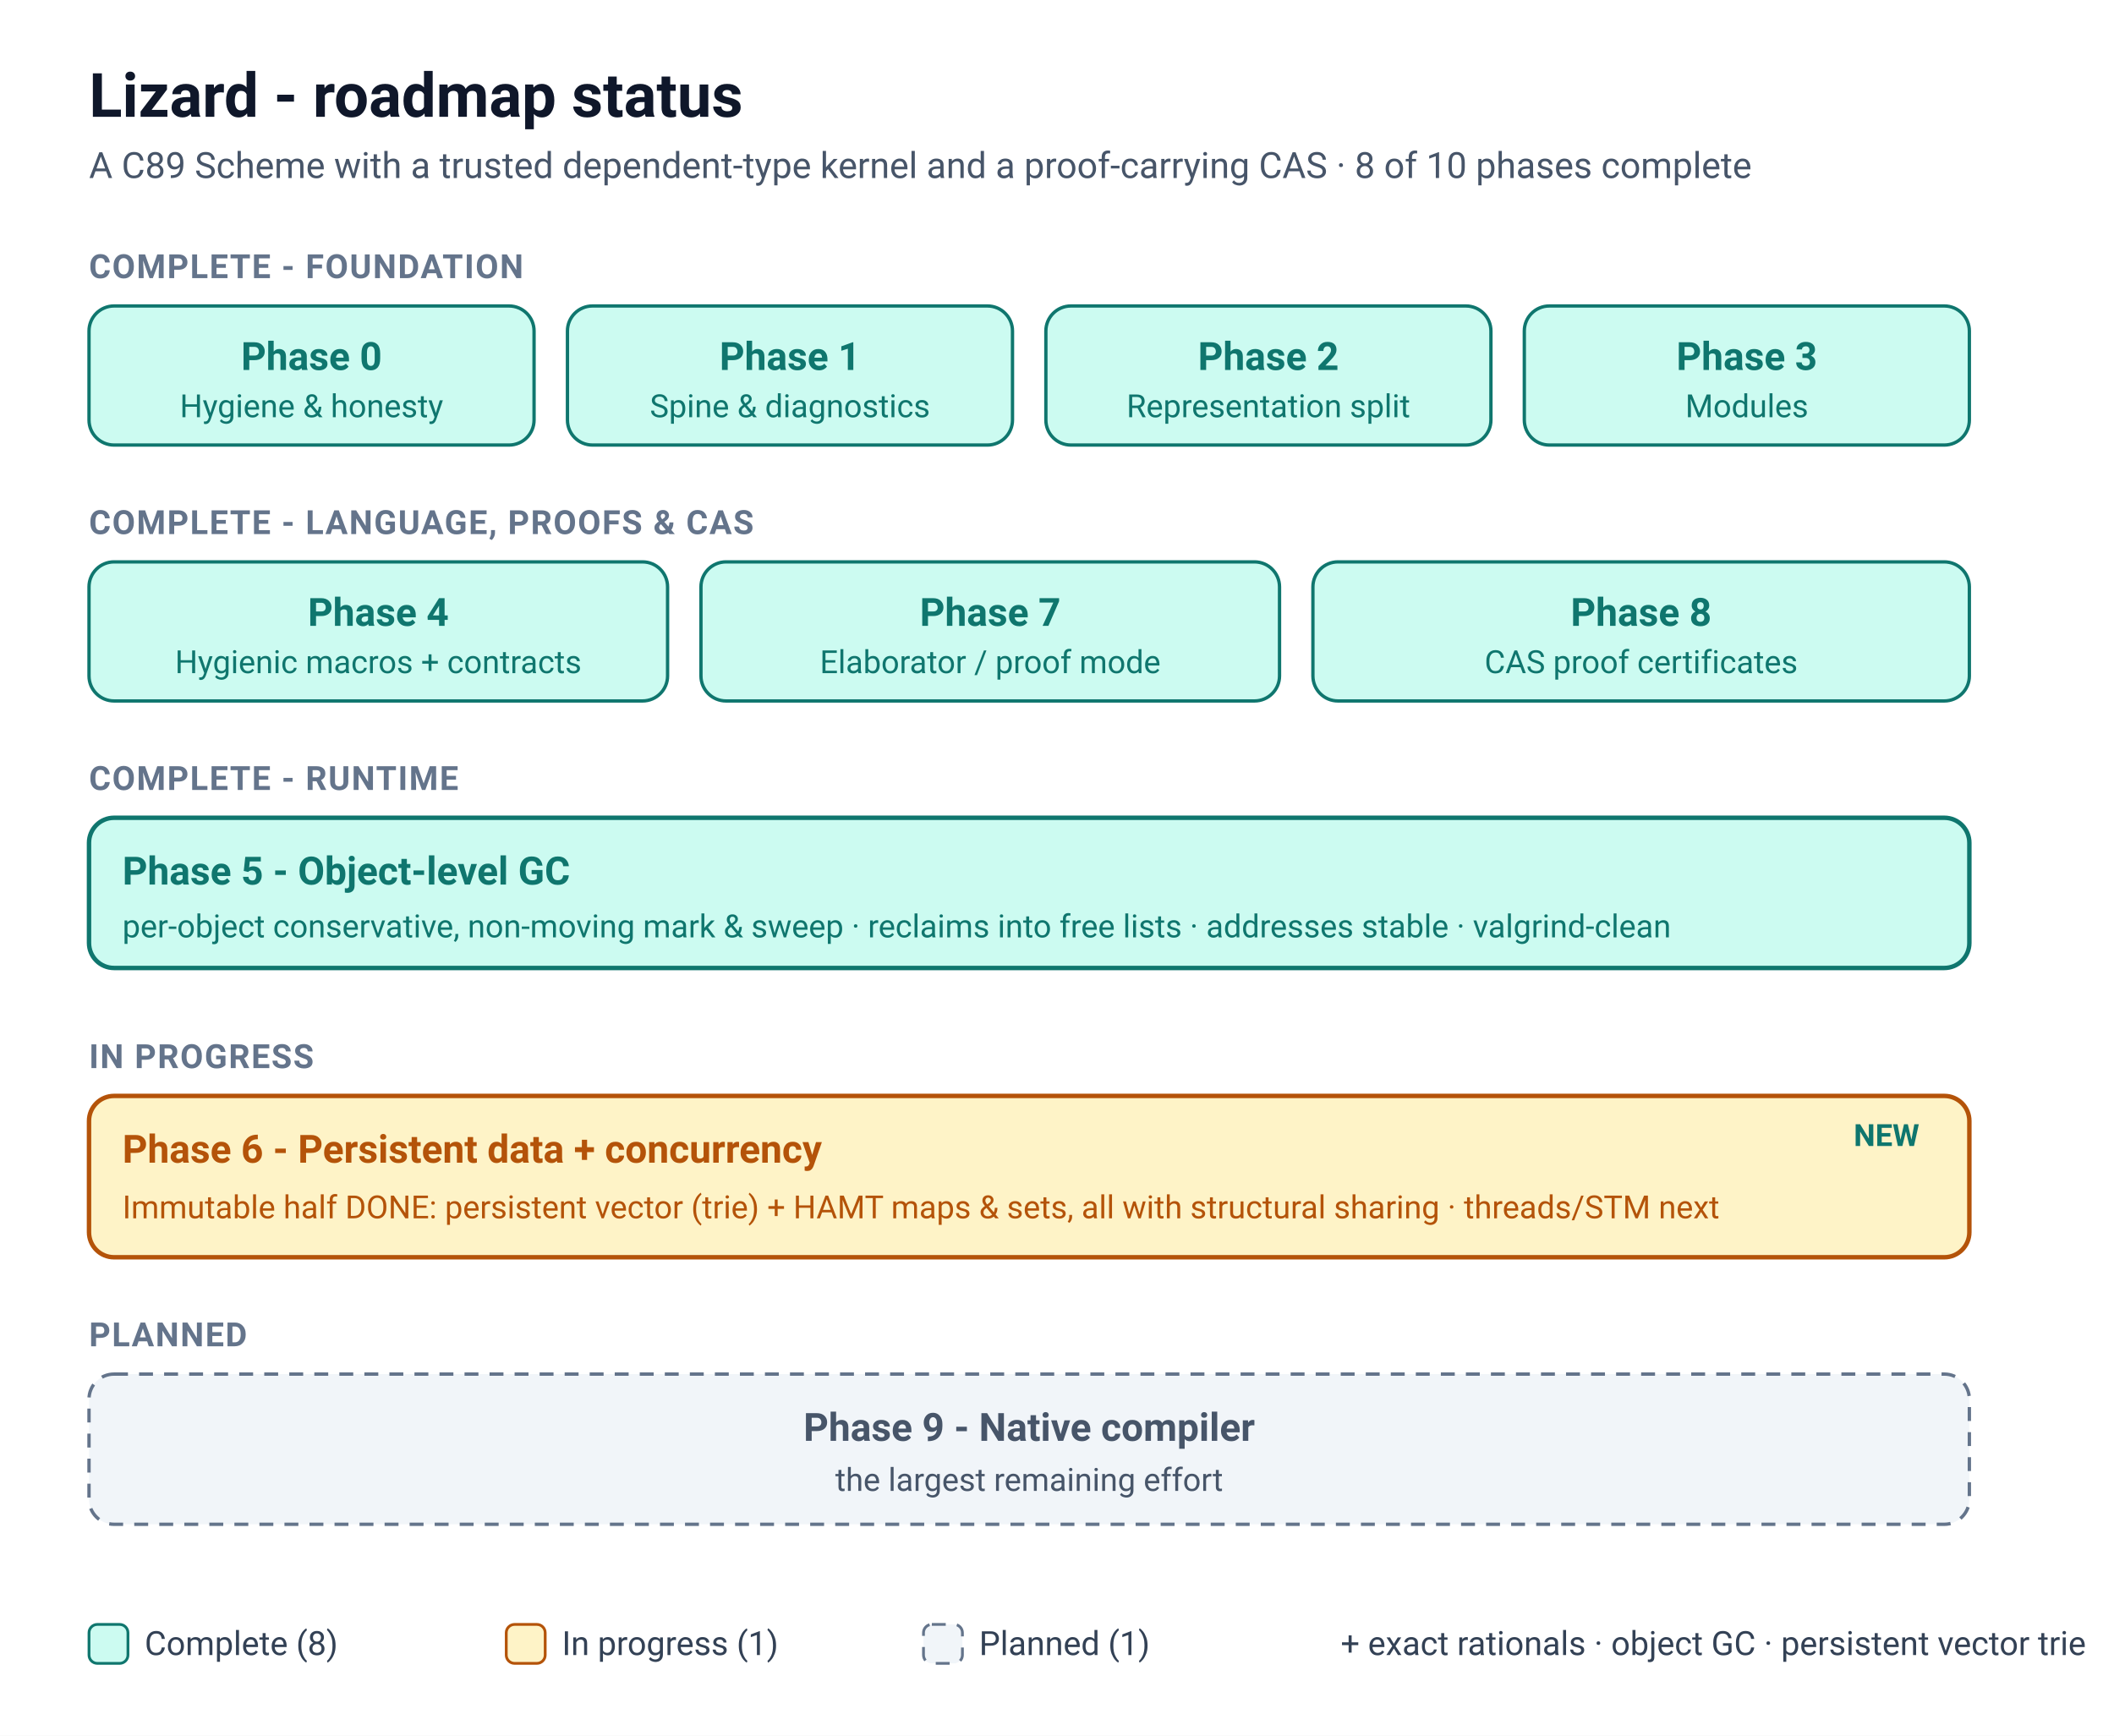
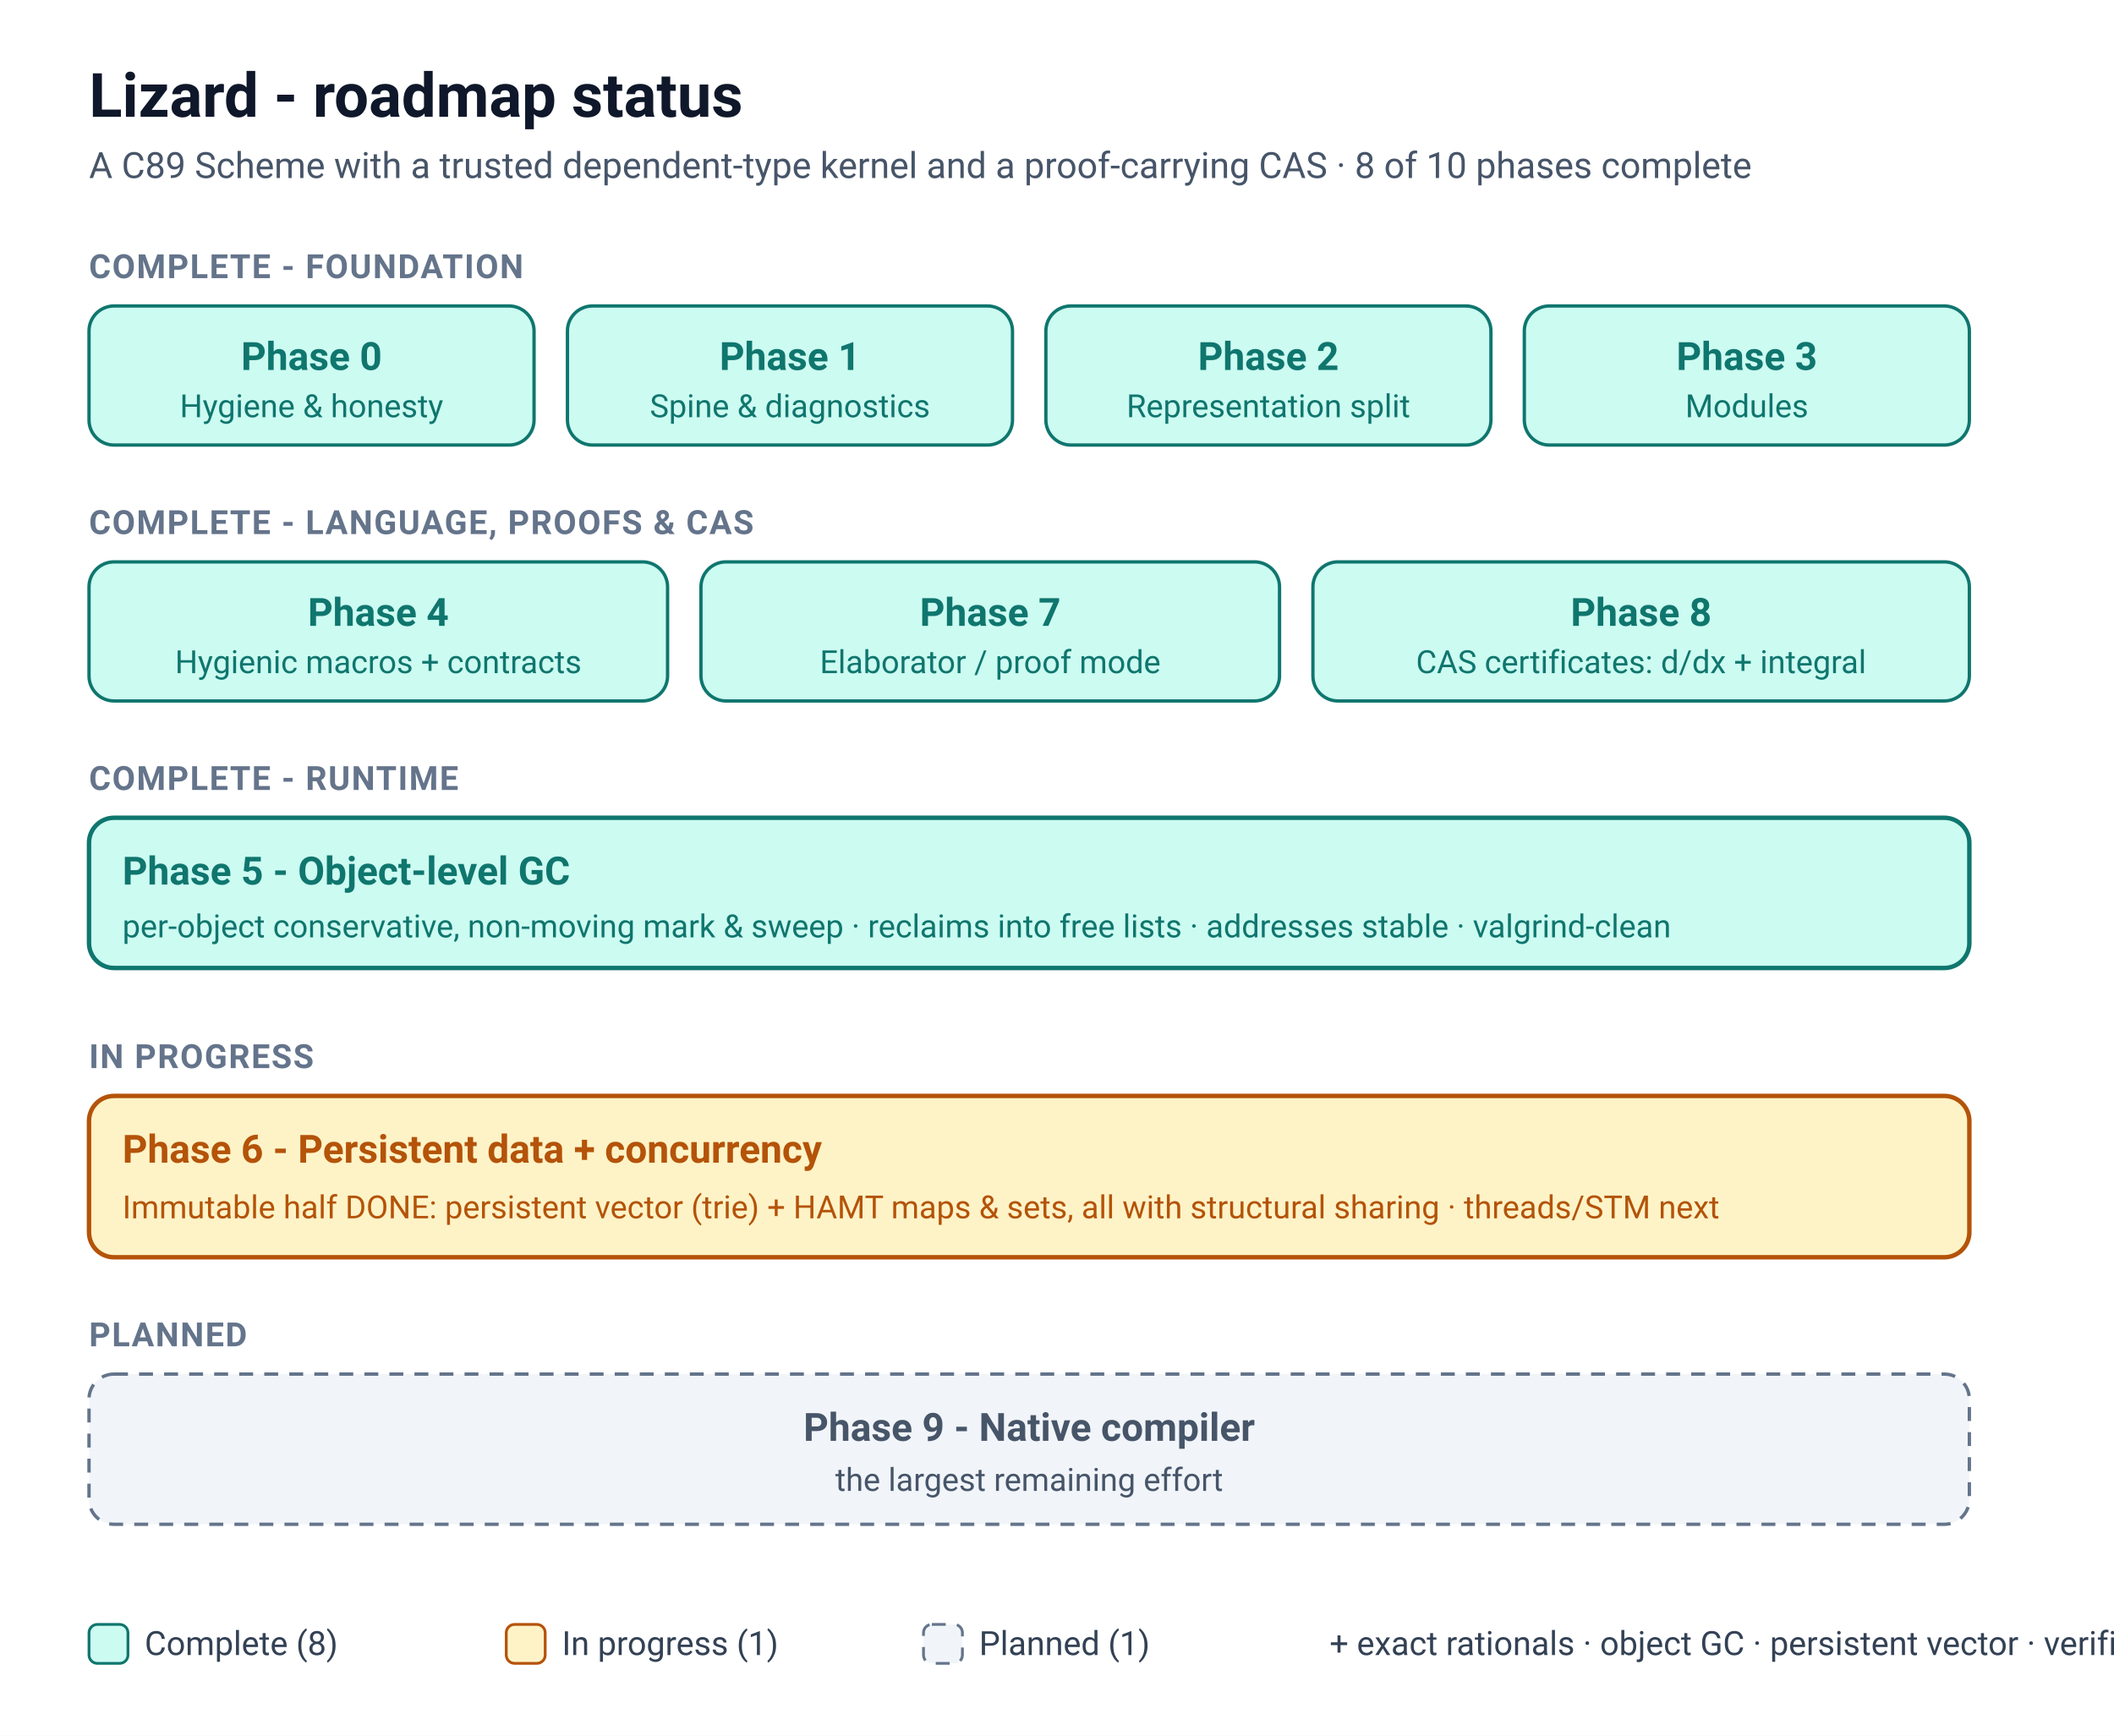
<svg xmlns="http://www.w3.org/2000/svg" width="760" height="624" viewBox="0 0 760 624" font-family="-apple-system,Segoe UI,Roboto,Helvetica,Arial,sans-serif">
  <defs>
    <style>
      .title{font-size:22px;font-weight:700;fill:#0f172a}.sub{font-size:13px;fill:#475569}
      .tier{font-size:12px;font-weight:600;fill:#64748b;letter-spacing:.04em}
      .ph{font-size:14px;font-weight:700}.nm{font-size:11.5px}.lg{font-size:12px;fill:#334155}
      .done{fill:#0f766e}.prog{fill:#b45309}.plan{fill:#475569}.new{font-size:11px;font-weight:700;fill:#0f766e}
    </style>
  </defs>
  <rect x="0" y="0" width="760" height="624" fill="#ffffff" />
  <text class="title" x="32" y="42">Lizard - roadmap status</text>
  <text class="sub" x="32" y="64">A C89 Scheme with a trusted dependent-type kernel and a proof-carrying CAS · 8 of 10 phases complete</text>
  <text class="tier" x="32" y="100">COMPLETE - FOUNDATION</text>
  <g>
    <rect x="32" y="110" width="160" height="50" rx="9" fill="#ccfbf1" stroke="#0f766e" stroke-width="1.2" />
    <text class="ph done" x="112" y="133" text-anchor="middle">Phase 0</text>
    <text class="nm done" x="112" y="150" text-anchor="middle">Hygiene &amp; honesty</text>
    <rect x="204" y="110" width="160" height="50" rx="9" fill="#ccfbf1" stroke="#0f766e" stroke-width="1.2" />
    <text class="ph done" x="284" y="133" text-anchor="middle">Phase 1</text>
    <text class="nm done" x="284" y="150" text-anchor="middle">Spine &amp; diagnostics</text>
    <rect x="376" y="110" width="160" height="50" rx="9" fill="#ccfbf1" stroke="#0f766e" stroke-width="1.2" />
    <text class="ph done" x="456" y="133" text-anchor="middle">Phase 2</text>
    <text class="nm done" x="456" y="150" text-anchor="middle">Representation split</text>
    <rect x="548" y="110" width="160" height="50" rx="9" fill="#ccfbf1" stroke="#0f766e" stroke-width="1.2" />
    <text class="ph done" x="628" y="133" text-anchor="middle">Phase 3</text>
    <text class="nm done" x="628" y="150" text-anchor="middle">Modules</text>
  </g>
  <text class="tier" x="32" y="192">COMPLETE - LANGUAGE, PROOFS &amp; CAS</text>
  <g>
    <rect x="32" y="202" width="208" height="50" rx="9" fill="#ccfbf1" stroke="#0f766e" stroke-width="1.2" />
    <text class="ph done" x="136" y="225" text-anchor="middle">Phase 4</text>
    <text class="nm done" x="136" y="242" text-anchor="middle">Hygienic macros + contracts</text>
    <rect x="252" y="202" width="208" height="50" rx="9" fill="#ccfbf1" stroke="#0f766e" stroke-width="1.2" />
    <text class="ph done" x="356" y="225" text-anchor="middle">Phase 7</text>
    <text class="nm done" x="356" y="242" text-anchor="middle">Elaborator / proof mode</text>
    <rect x="472" y="202" width="236" height="50" rx="9" fill="#ccfbf1" stroke="#0f766e" stroke-width="1.2" />
    <text class="ph done" x="590" y="225" text-anchor="middle">Phase 8</text>
-     <text class="nm done" x="590" y="242" text-anchor="middle">CAS proof certificates</text>
+     <text class="nm done" x="590" y="242" text-anchor="middle">CAS certificates: d/dx + integral</text>
  </g>
  <text class="tier" x="32" y="284">COMPLETE - RUNTIME</text>
  <g>
    <rect x="32" y="294" width="676" height="54" rx="9" fill="#ccfbf1" stroke="#0f766e" stroke-width="1.6" />
    <text class="ph done" x="44" y="318">Phase 5 - Object-level GC</text>
    <text class="nm done" x="44" y="337">per-object conservative, non-moving mark &amp; sweep · reclaims into free lists · addresses stable · valgrind-clean</text>
  </g>
  <text class="tier" x="32" y="384">IN PROGRESS</text>
  <g>
    <rect x="32" y="394" width="676" height="58" rx="9" fill="#fef3c7" stroke="#b45309" stroke-width="1.6" />
-     <text class="new" x="690" y="412" text-anchor="end">NEW</text>
    <text class="ph prog" x="44" y="418">Phase 6 - Persistent data + concurrency</text>
    <text class="nm prog" x="44" y="438">Immutable half DONE: persistent vector (trie) + HAMT maps &amp; sets, all with structural sharing · threads/STM next</text>
  </g>
  <text class="tier" x="32" y="484">PLANNED</text>
  <g>
    <rect x="32" y="494" width="676" height="54" rx="9" fill="#f1f5f9" stroke="#64748b" stroke-width="1.2" stroke-dasharray="5 4" />
    <text class="ph plan" x="370" y="518" text-anchor="middle">Phase 9 - Native compiler</text>
    <text class="nm plan" x="370" y="536" text-anchor="middle">the largest remaining effort</text>
  </g>
  <g transform="translate(32,584)">
    <rect x="0" y="0" width="14" height="14" rx="3" fill="#ccfbf1" stroke="#0f766e" />
    <text class="lg" x="20" y="11">Complete (8)</text>
    <rect x="150" y="0" width="14" height="14" rx="3" fill="#fef3c7" stroke="#b45309" />
    <text class="lg" x="170" y="11">In progress (1)</text>
    <rect x="300" y="0" width="14" height="14" rx="3" fill="#f1f5f9" stroke="#64748b" stroke-dasharray="5 4" />
    <text class="lg" x="320" y="11">Planned (1)</text>
-     <text class="lg" x="450" y="11" fill="#64748b">+ exact rationals · object GC · persistent vector trie</text>
+     <text class="lg" x="446" y="11" fill="#64748b">+ exact rationals · object GC · persistent vector · verified integral</text>
  </g>
</svg>
